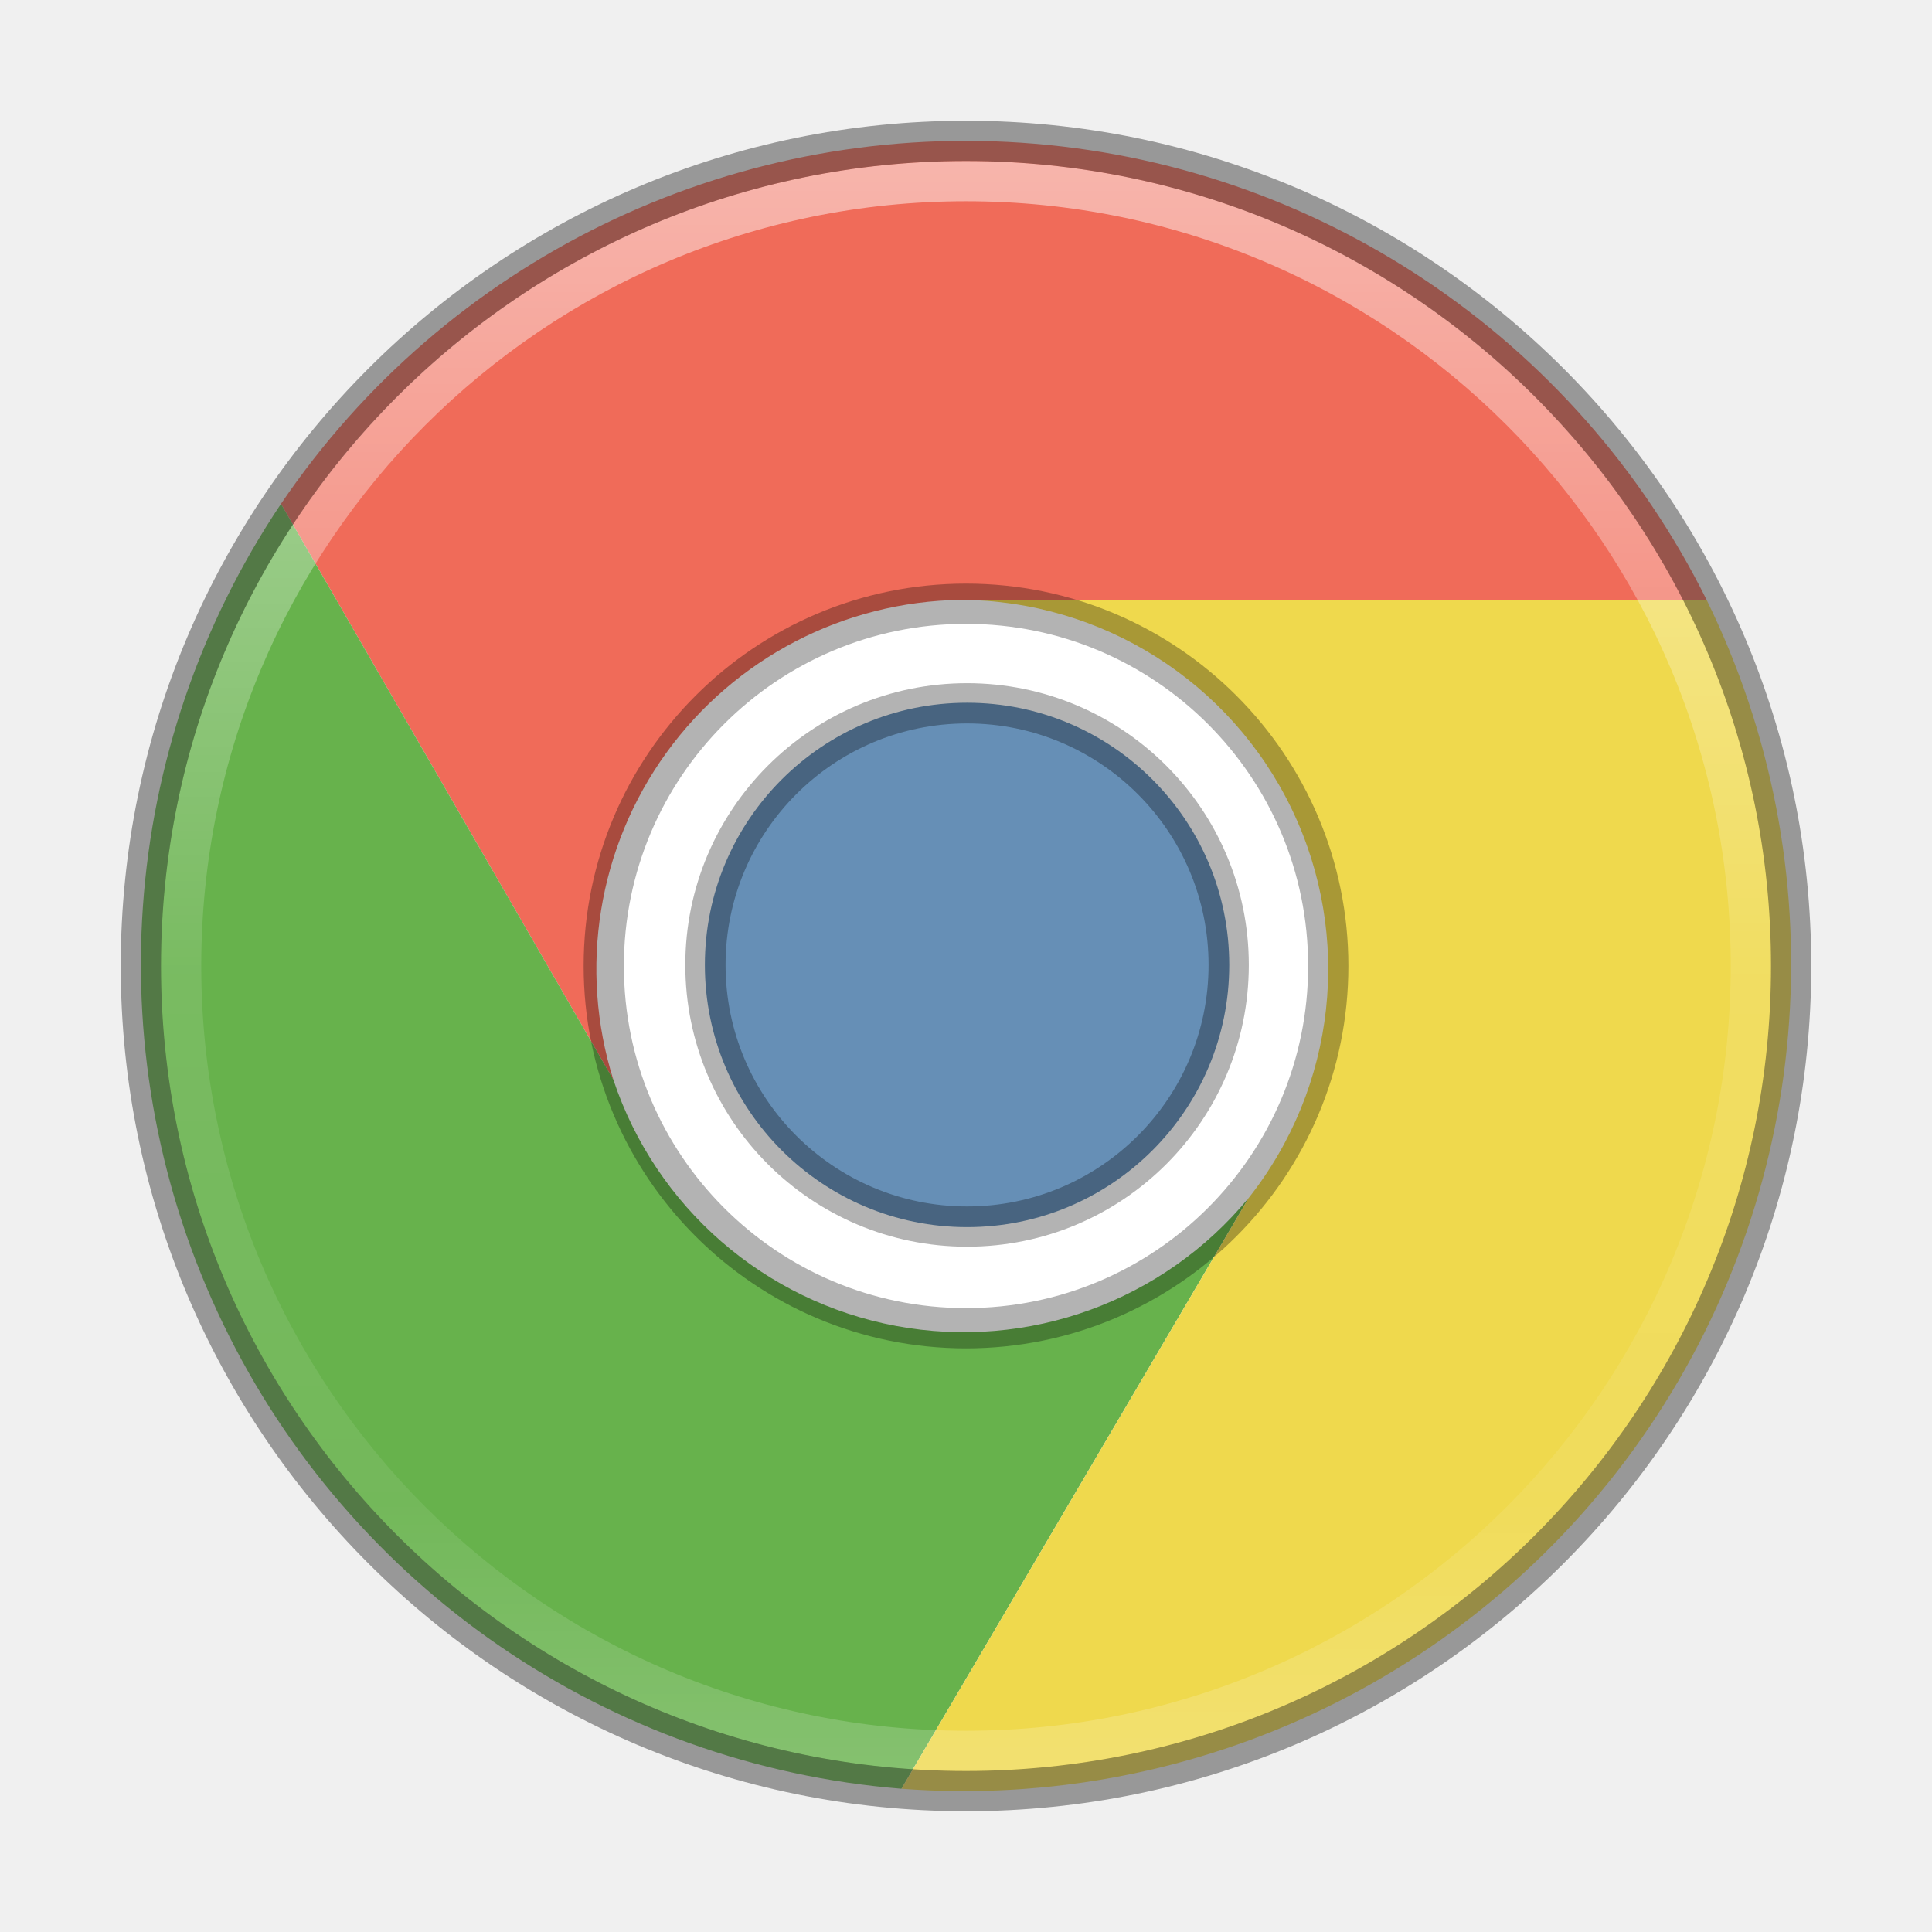
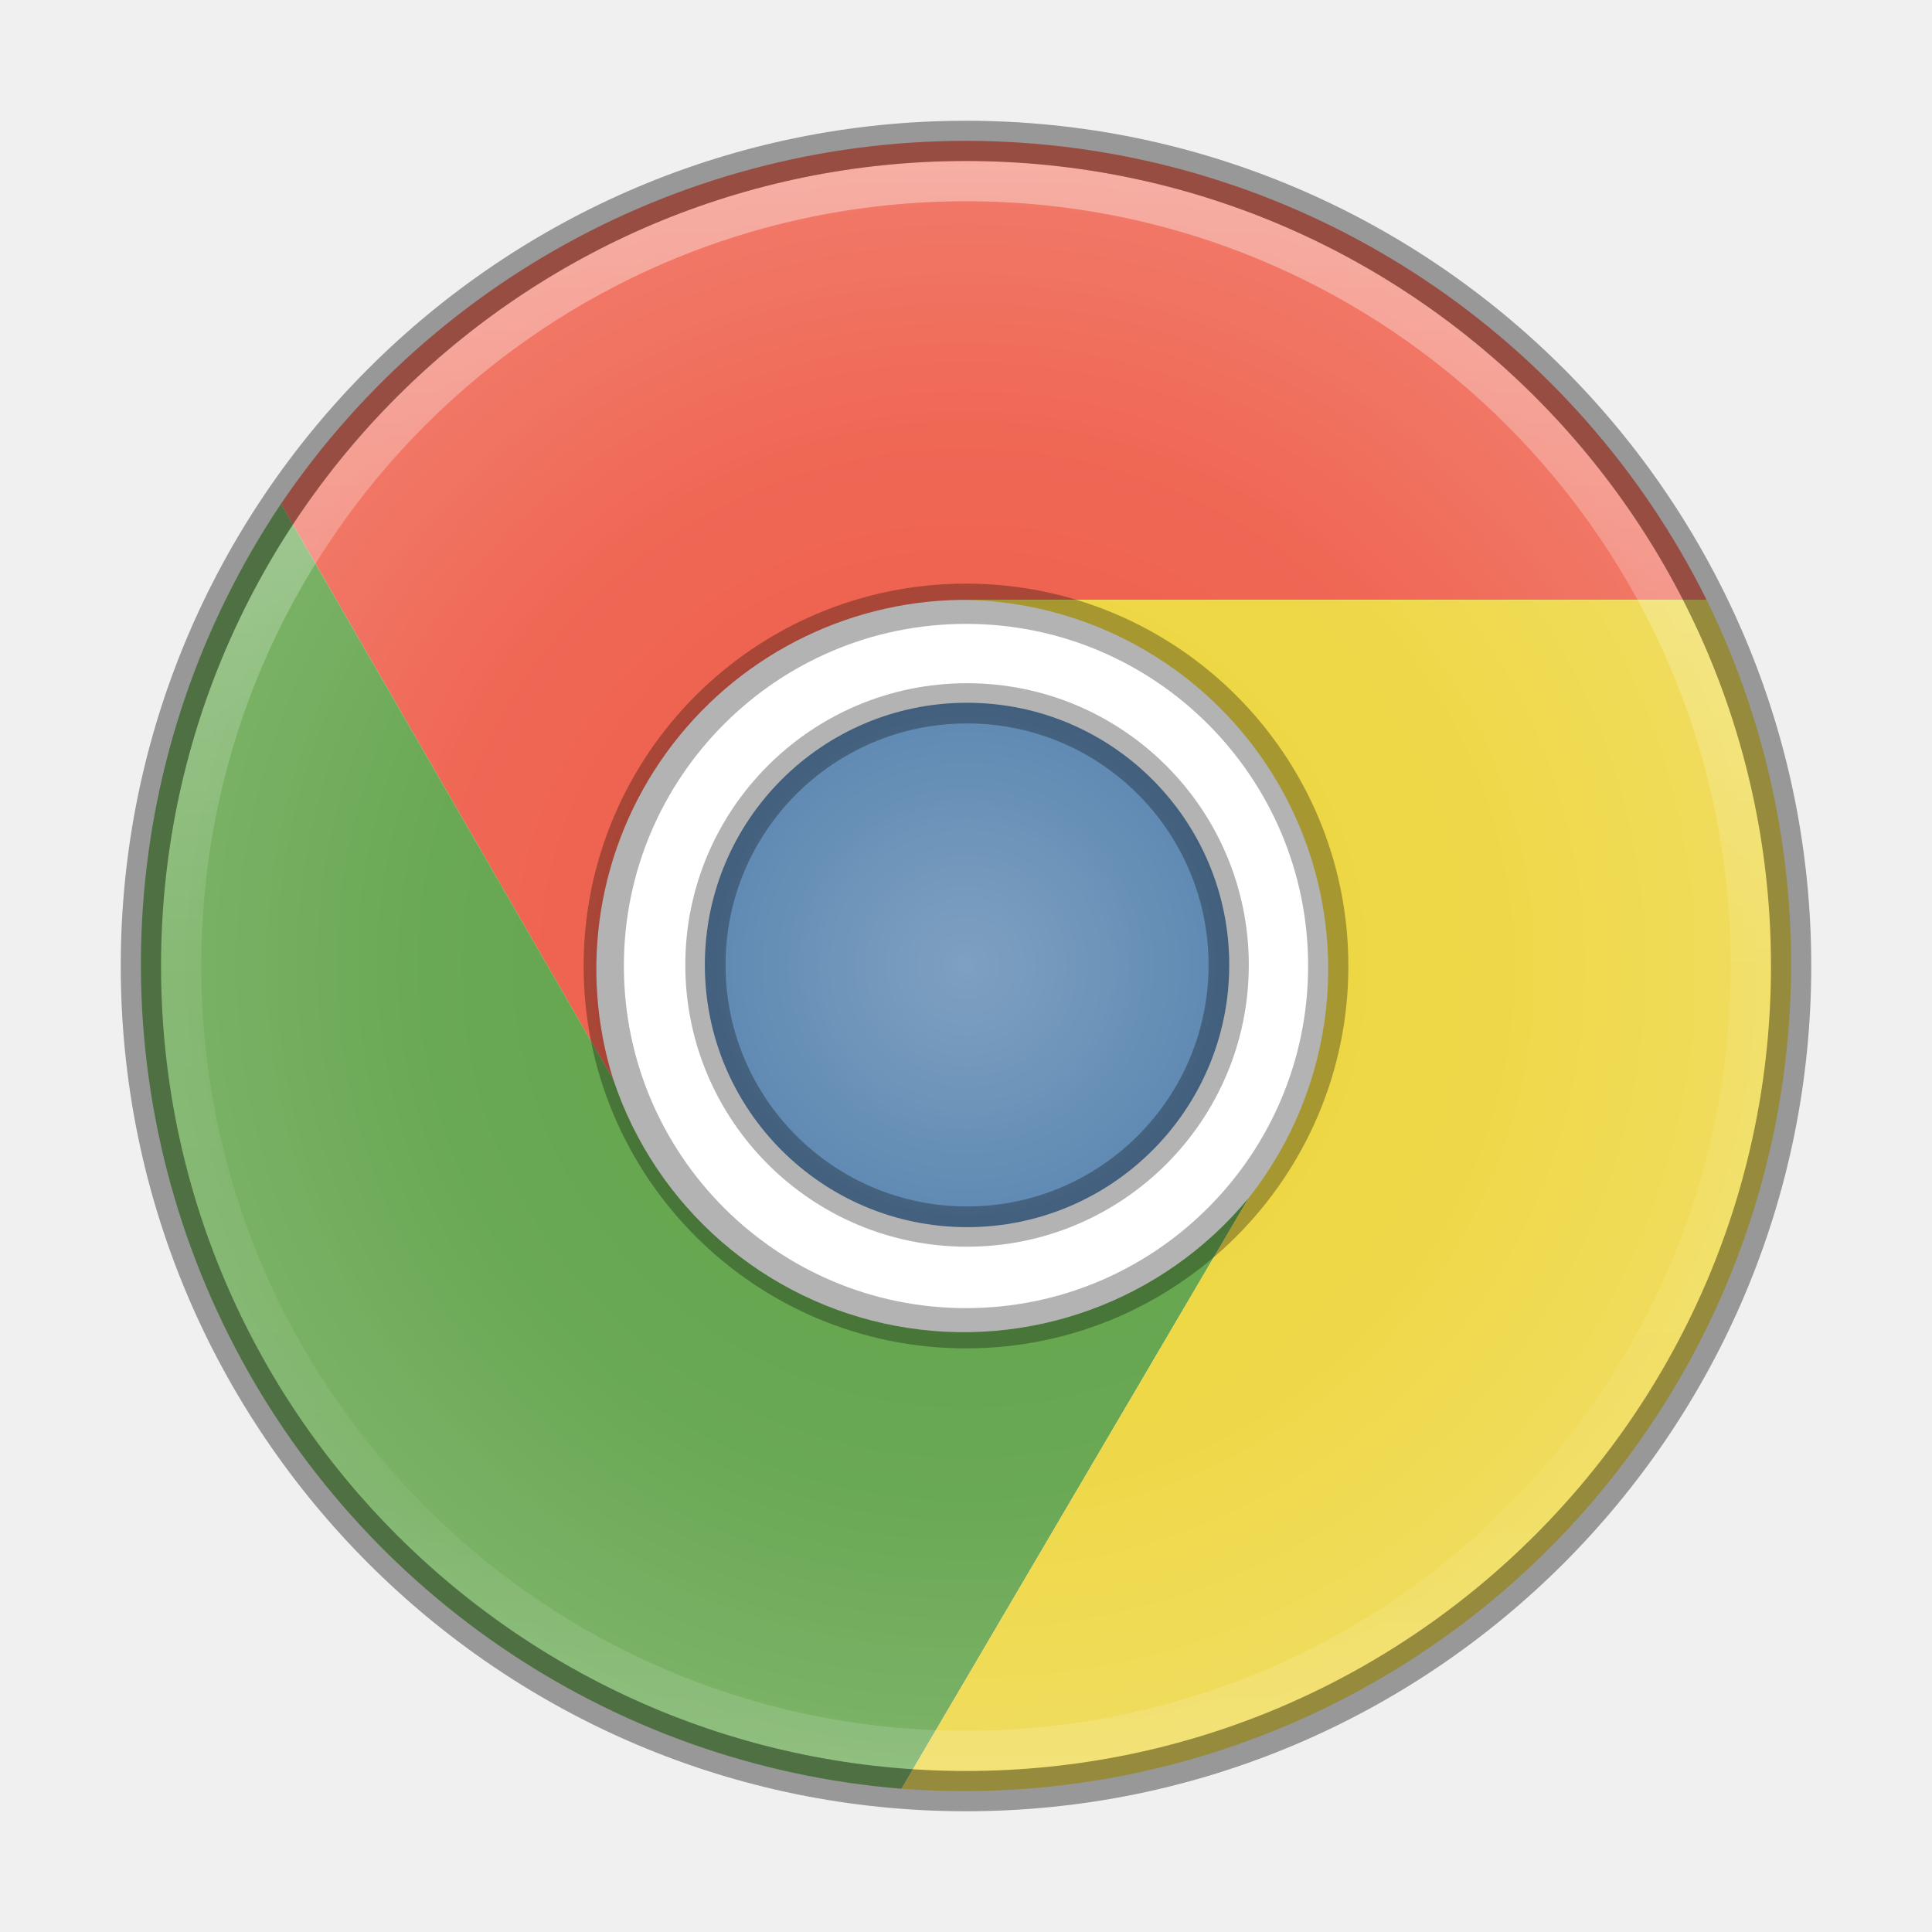
- <svg xmlns="http://www.w3.org/2000/svg" id="svg4031" height="48" width="48" version="1.1">
+ <svg xmlns="http://www.w3.org/2000/svg" xmlns:xlink="http://www.w3.org/1999/xlink" id="svg4031" height="48" width="48" version="1.1">
  <defs id="defs4033">
    <linearGradient id="linearGradient3012" y2="44.341" gradientUnits="userSpaceOnUse" x2="71.204" gradientTransform="matrix(1.0541 0 0 1.0541 -51.611 -2.7279)" y1="6.238" x1="71.204">
      <stop id="stop4013" stop-color="#fff" offset="0" />
      <stop id="stop4015" stop-color="#fff" stop-opacity=".235" offset=".508" />
      <stop id="stop4017" stop-color="#fff" stop-opacity=".157" offset=".835" />
      <stop id="stop4019" stop-color="#fff" stop-opacity=".392" offset="1" />
    </linearGradient>
-     <radialGradient id="radialGradient3018" gradientUnits="userSpaceOnUse" cy="186.17" cx="99.157" gradientTransform="matrix(.27083 0 0 .087623 -2.8551 25.187)" r="62.769">
-       <stop id="stop3822-2-6-3" stop-color="#3d3d3d" offset="0" />
-       <stop id="stop3864-8-7-7" stop-color="#686868" stop-opacity=".498" offset=".5" />
-       <stop id="stop3824-1-2-5" stop-color="#686868" stop-opacity="0" offset="1" />
-     </radialGradient>
-     <linearGradient id="linearGradient4450" y2="32.568" gradientUnits="userSpaceOnUse" y1="-18.801" gradientTransform="matrix(.76259 0 0 .76259 -81.477 23.436)" x2="15.124" x1="15.124">
-       <stop id="stop4577" stop-color="#fff" offset="0" />
-       <stop id="stop4579" stop-color="#fff" stop-opacity="0" offset="1" />
+     <linearGradient xlink:href="#linearGradient3012" id="linearGradient4195" gradientUnits="userSpaceOnUse" gradientTransform="matrix(1.0541,0,0,1.0541,-51.611,-2.7279)" x1="71.204" y1="6.238" x2="71.204" y2="44.341" />
+     <radialGradient xlink:href="#linearGradient4238" id="radialGradient4244" cx="24.026" cy="23.974" fx="24.026" fy="23.974" r="6.514" gradientUnits="userSpaceOnUse" gradientTransform="translate(-0.02634695,0.02634267)" />
+     <linearGradient id="linearGradient4238">
+       <stop style="stop-color:#ffffff;stop-opacity:1;" offset="0" id="stop4240" />
+       <stop style="stop-color:#ffffff;stop-opacity:0;" offset="1" id="stop4242" />
+     </linearGradient>
+     <radialGradient xlink:href="#linearGradient4161" id="radialGradient4167" cx="24" cy="24" fx="24" fy="24" r="19" gradientUnits="userSpaceOnUse" gradientTransform="matrix(1.105263,0.02631578,-0.02568195,1.078642,-1.909947,-2.518983)" />
+     <linearGradient id="linearGradient4161">
+       <stop id="stop4165" offset="0" style="stop-color:#ffffff;stop-opacity:0;" />
+       <stop style="stop-color:#ffffff;stop-opacity:0.412" offset="0.643" id="stop4171" />
+       <stop id="stop4163" offset="1" style="stop-color:#ffffff;stop-opacity:1;" />
    </linearGradient>
  </defs>
-   <circle id="path3773-9" opacity=".6" stroke-width="1" stroke-opacity=".588" stroke="url(#linearGradient4450)" cy="28.647" cx="-69.878" r="19.5" fill="none" />
-   <circle id="circle4564" style="color:#000000" cy="24" cx="24" r="9.5" fill="#fff" />
-   <g id="g4840" transform="matrix(.97619 0 0 .97619 .57143 .57143)">
-     <path id="path37-7" d="m42.849 14.681a21.055 21.05 0 0 0 -36.283 -2.443l8.46 14.66a9.4 9.397 0 0 1 8.836 -12.216" fill="#f06b59" />
-     <path id="path39-4" d="m6.566 12.238a21.055 21.05 0 0 0 15.791 32.702l8.836-15.036a9.4 9.397 0 0 1 -16.167 -3.007" fill="#67b24c" />
-     <path id="path41-4" d="m22.358 44.94a21.055 21.05 0 0 0 20.491 -30.259h-18.987a9.4 9.397 0 0 1 7.332 15.223" fill="#efd94d" />
-   </g>
-   <path id="path8655" opacity=".5" stroke-linejoin="round" style="color:#000000" d="m43.5 23.999c0 10.77-8.731 19.501-19.5 19.501-10.77 0-19.5-8.731-19.5-19.501 0-10.769 8.731-19.499 19.5-19.499s19.5 8.73 19.5 19.499v0z" stroke="url(#linearGradient3012)" stroke-linecap="round" fill="none" />
-   <path id="path2555-6" opacity=".5" stroke-linejoin="round" style="color:#000000" d="m24 3.5c-11.311 0-20.5 9.189-20.5 20.5s9.189 20.5 20.5 20.5 20.5-9.189 20.5-20.5-9.189-20.5-20.5-20.5z" fill-opacity="0" stroke="#3f3f3f" stroke-linecap="round" />
-   <g id="g4497" transform="translate(.026342 -.026342)">
-     <circle id="path4326-9" opacity=".3" style="color:#000000" stroke-width="1" stroke="#000" cy="24.026" cx="23.974" r="9" fill="none" />
-     <ellipse id="path4266-2" style="color:#000000" rx="6.514" ry="6.514" cy="24" cx="24" fill="#668fb6" />
-     <ellipse id="ellipse4493" opacity=".3" stroke="#000" style="color:#000000" rx="6.5" ry="6.5" cy="24" cx="24" stroke-width="1" fill="none" />
-   </g>
+   <circle id="circle4564" style="color:#000000;fill:#ffffff" cy="24" cx="24" r="9.5" />
+   <path d="M 42.4,14.903 A 20.554,20.549 0 0 0 6.981,12.518 L 15.239,26.829 A 9.176,9.173 0 0 1 23.865,14.904" id="path37-7" style="fill:#ee5a45;fill-opacity:1" />
+   <path d="M 6.981,12.518 A 20.554,20.549 0 0 0 22.396,44.441 L 31.022,29.763 A 9.176,9.173 0 0 1 15.24,26.828" id="path39-4" style="fill:#5da145;fill-opacity:1" />
+   <path d="M 22.397,44.441 A 20.554,20.549 0 0 0 42.4,14.903 l -18.535,0 a 9.176,9.173 0 0 1 7.157,14.861" id="path41-4" style="fill:#edd539;fill-opacity:1" />
+   <circle style="opacity:0.2;fill:url(#radialGradient4167);fill-opacity:1;stroke:none;stroke-width:1.23;stroke-linecap:round;stroke-linejoin:round;stroke-miterlimit:4;stroke-dasharray:none;stroke-opacity:1" id="path4159" cx="24" cy="24" r="20" />
+   <path id="path8655" style="color:#000000;opacity:0.4;fill:none;stroke:url(#linearGradient4195);stroke-linecap:round;stroke-linejoin:round" d="M 43.5,23.999 C 43.5,34.769 34.769,43.5 24,43.5 13.23,43.5 4.5,34.769 4.5,23.999 4.5,13.23 13.231,4.5 24,4.5 c 10.769,0 19.5,8.73 19.5,19.499 l 0,0 z" />
+   <path id="path2555-6" style="color:#000000;opacity:0.5;fill-opacity:0;stroke:#3f3f3f;stroke-linecap:round;stroke-linejoin:round" d="M 24,3.5 C 12.689,3.5 3.5,12.689 3.5,24 3.5,35.311 12.689,44.5 24,44.5 35.311,44.5 44.5,35.311 44.5,24 44.5,12.689 35.311,3.5 24,3.5 Z" />
+   <circle r="9" cx="24" cy="24" style="color:#000000;opacity:0.3;fill:none;stroke:#000000;stroke-width:1" id="path4326-9" />
+   <circle cx="24.026" cy="23.974" style="color:#000000;fill:#5e89b2;fill-opacity:1" id="path4266-2" r="6.514" />
+   <circle cx="24.026" cy="23.974" style="color:#000000;opacity:0.3;fill:none;stroke:#000000;stroke-width:1" id="ellipse4493" r="6.5" />
+   <circle r="6.514" cx="24" cy="24" style="color:#000000;opacity:0.2;fill:url(#radialGradient4244);fill-opacity:1" id="circle4228" />
</svg>
